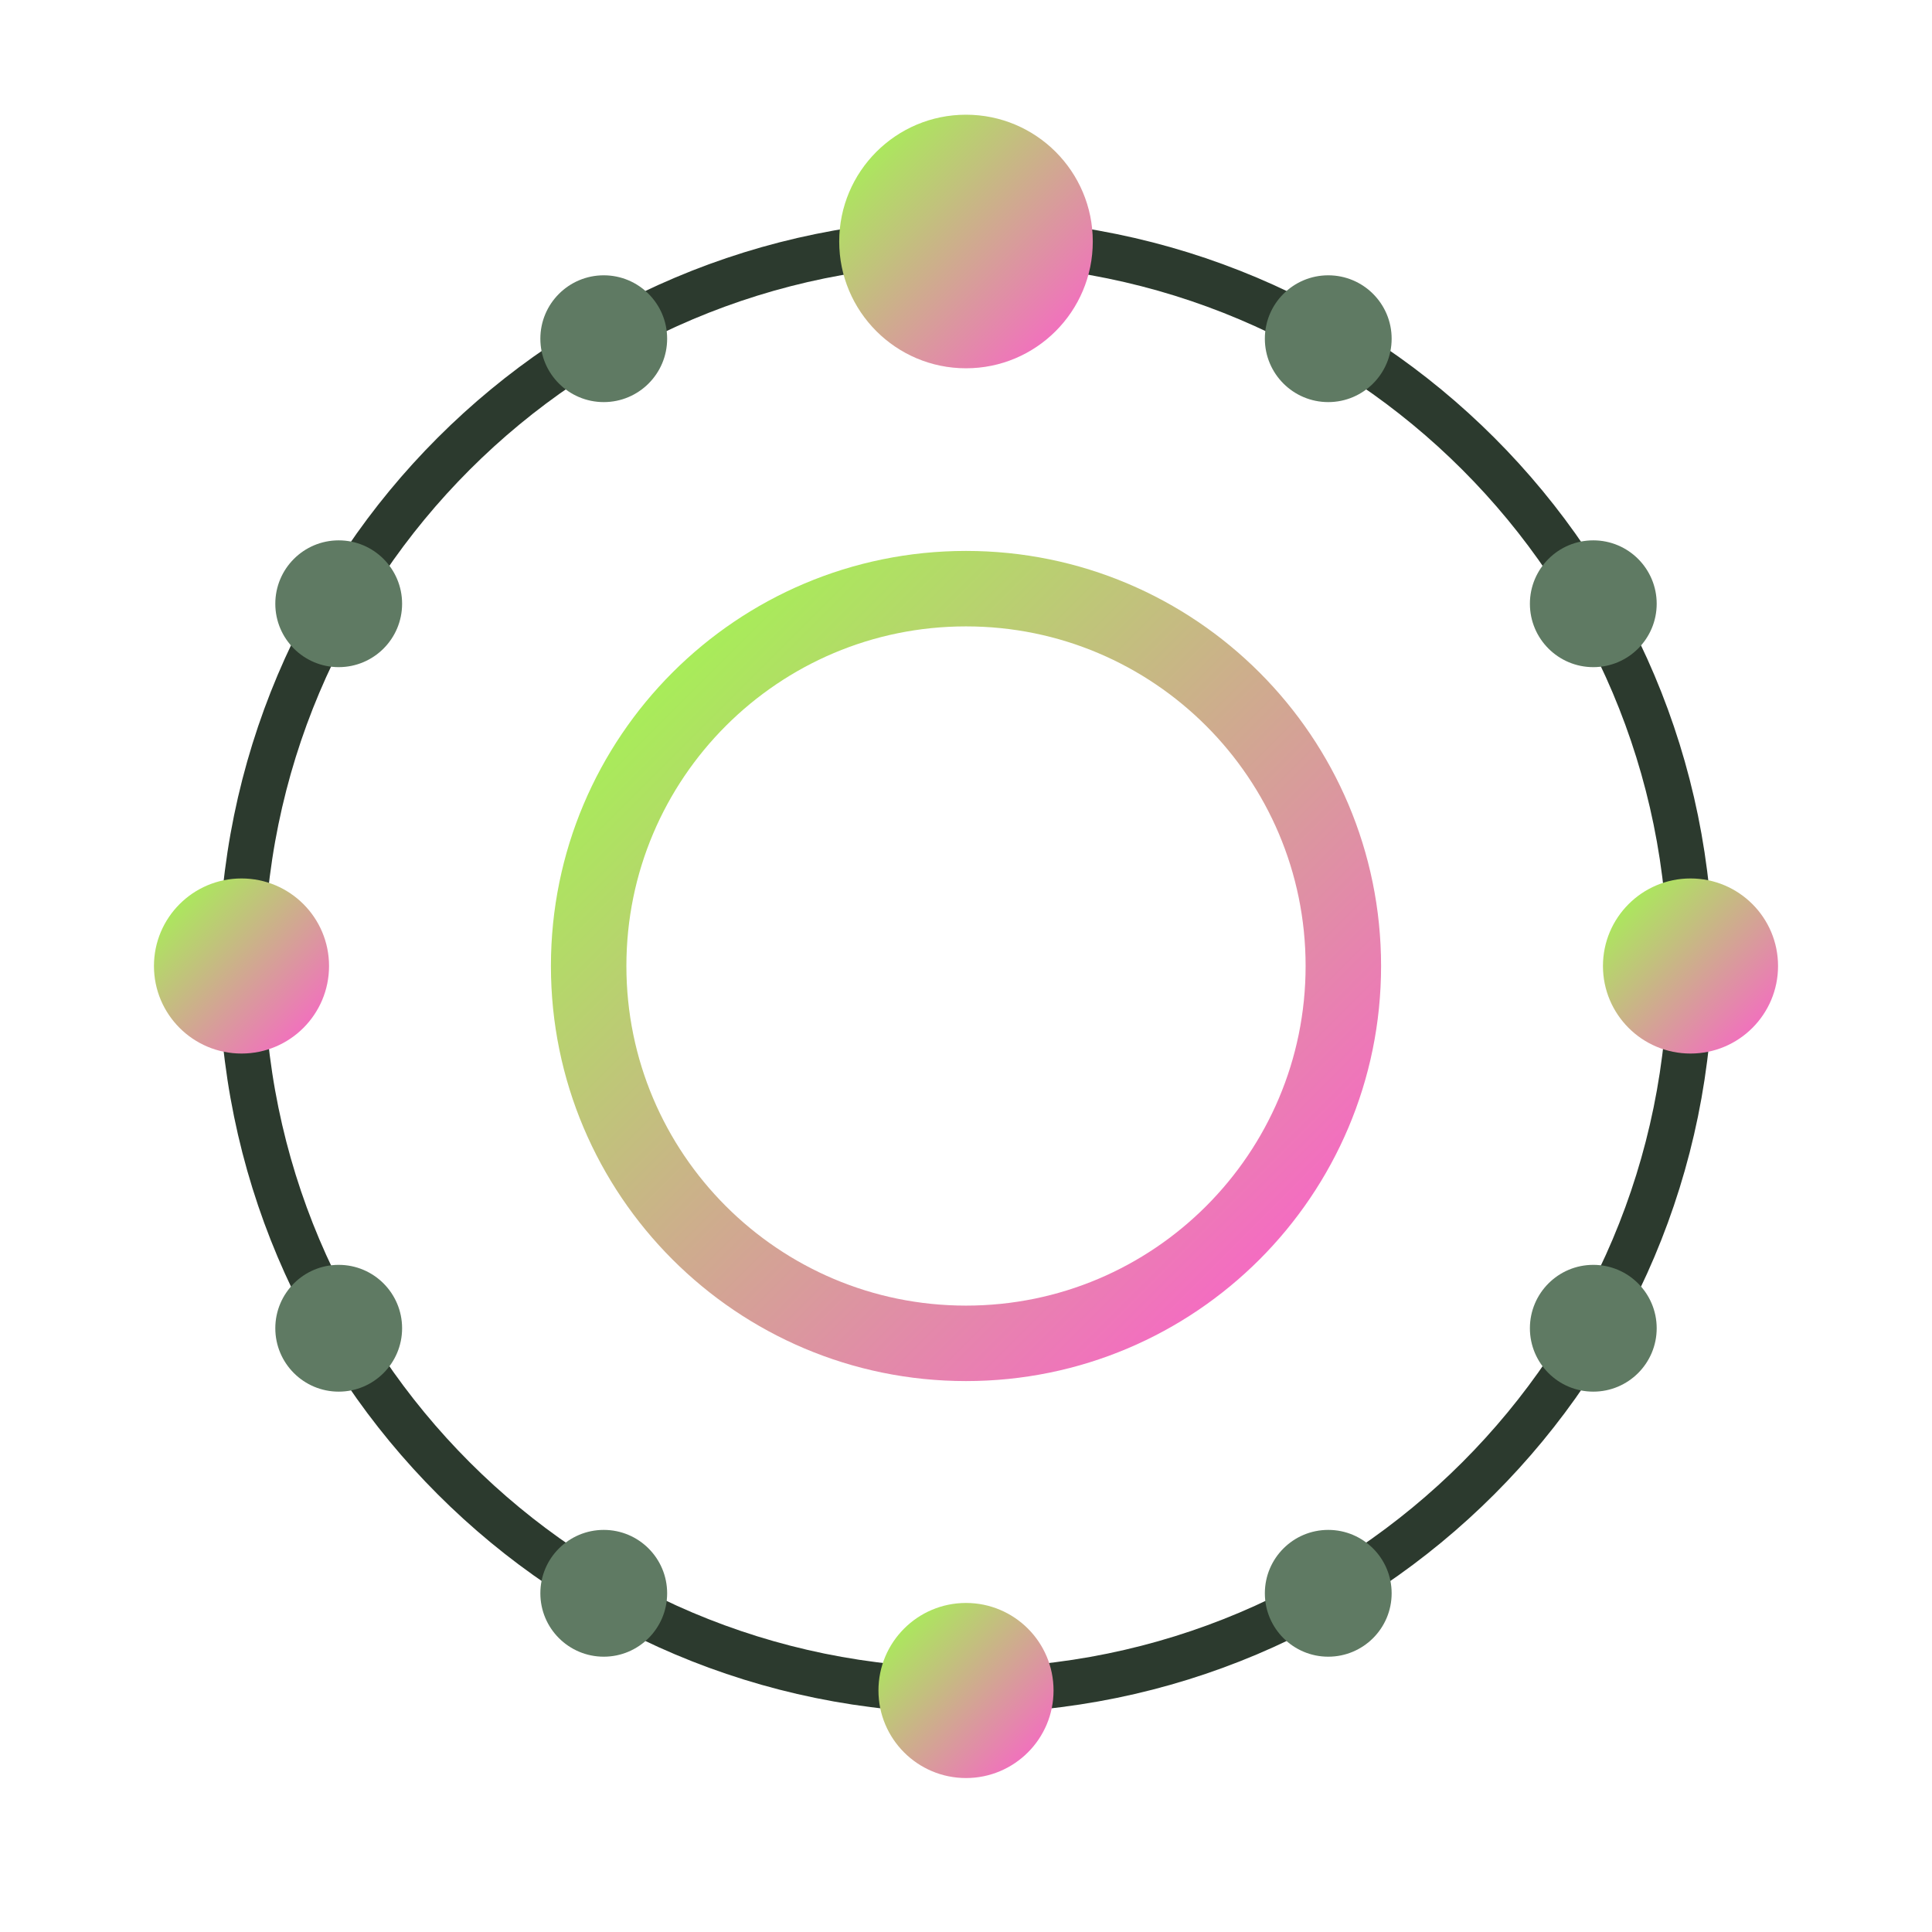
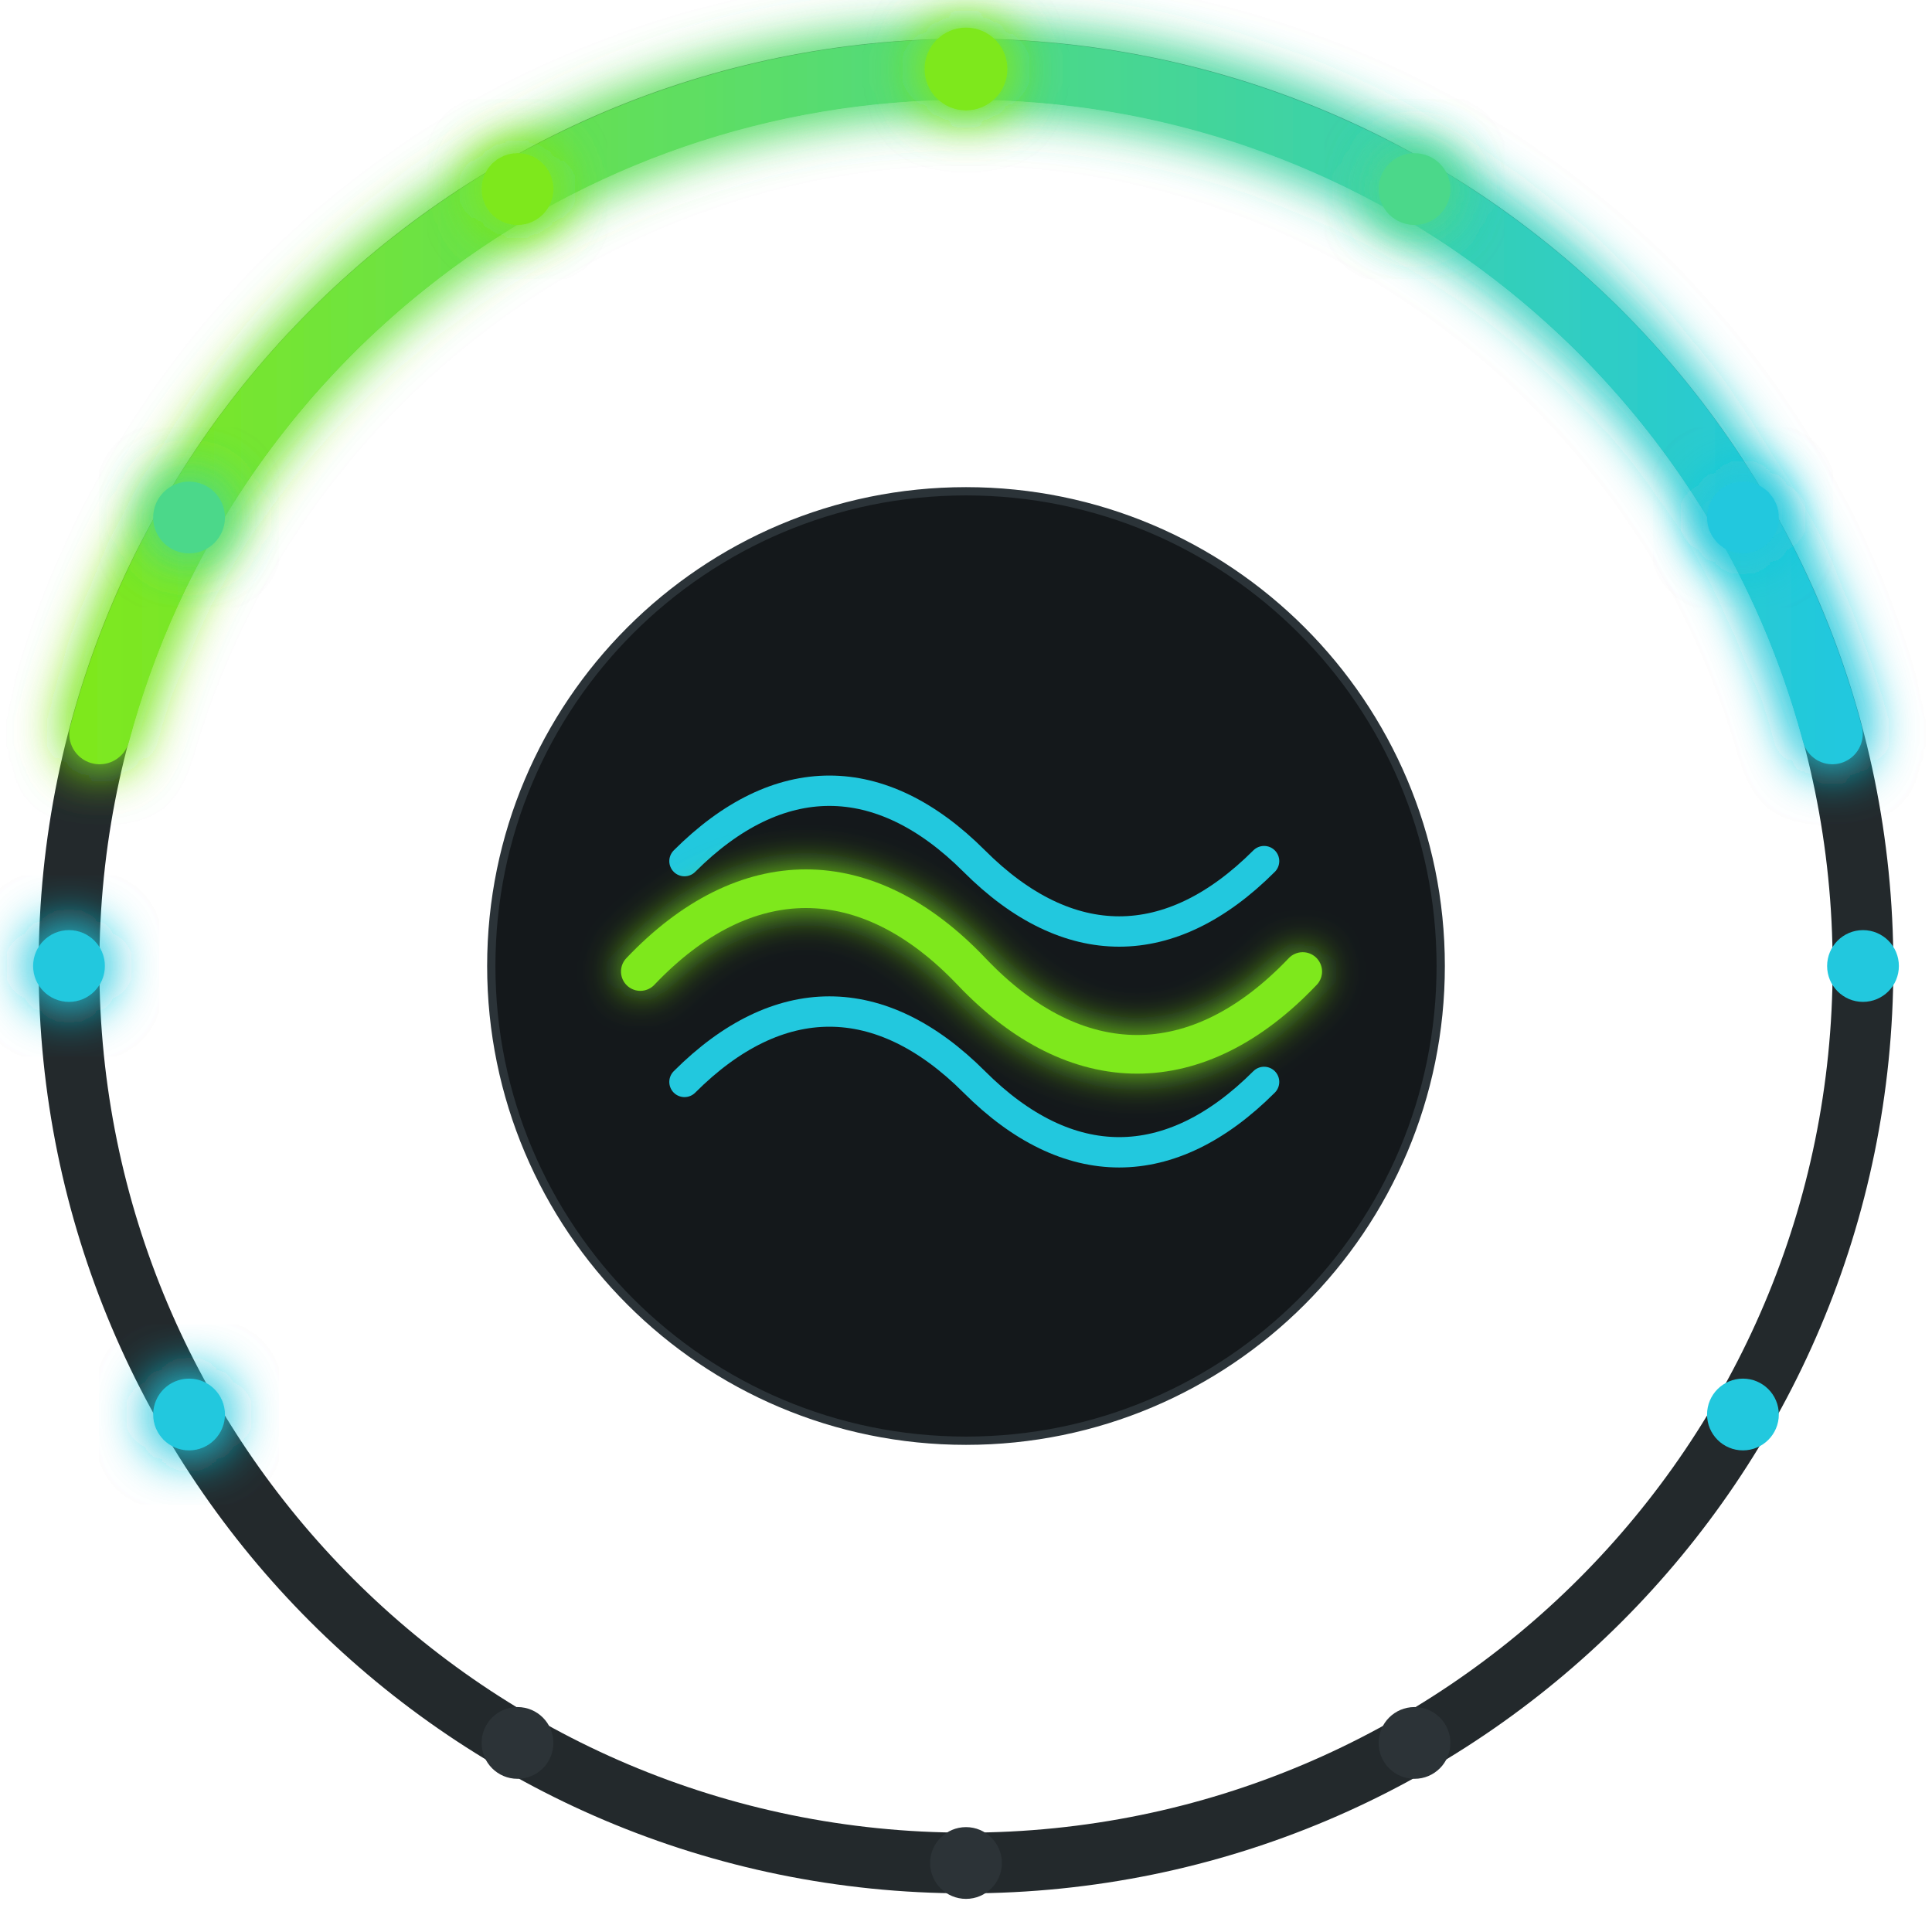
- <svg xmlns="http://www.w3.org/2000/svg" viewBox="0 0 64 64" width="64" height="64" role="img" aria-label="CircleSong">
+ <svg xmlns="http://www.w3.org/2000/svg" viewBox="0 0 700 700" width="700" height="700" role="img" aria-label="CircleSong">
  <defs>
-     <linearGradient id="g" x1="0" y1="0" x2="1" y2="1">
-       <stop offset="0" stop-color="#9dff4a" />
-       <stop offset="1" stop-color="#ff5ad0" />
+     <linearGradient id="arcGrad" x1="0" y1="0" x2="1" y2="0">
+       <stop offset="0" stop-color="#7ee81f" />
+       <stop offset="0.55" stop-color="#4bd88a" />
+       <stop offset="1" stop-color="#22c8de" />
    </linearGradient>
+     <filter id="glow" x="-75%" y="-75%" width="250%" height="250%">
+       <feGaussianBlur stdDeviation="10" result="b" />
+       <feMerge>
+         <feMergeNode in="b" />
+         <feMergeNode in="b" />
+         <feMergeNode in="SourceGraphic" />
+       </feMerge>
+     </filter>
+     <filter id="softGlow" x="-75%" y="-75%" width="250%" height="250%">
+       <feGaussianBlur stdDeviation="7" result="b" />
+       <feMerge>
+         <feMergeNode in="b" />
+         <feMergeNode in="SourceGraphic" />
+       </feMerge>
+     </filter>
  </defs>
-   <circle cx="32" cy="32" r="24" fill="none" stroke="#2c3a2e" stroke-width="1.5" />
-   <circle cx="32.00" cy="8.00" r="4.2" fill="url(#g)" />
-   <circle cx="44.00" cy="11.22" r="2.1" fill="#5f7a63" />
-   <circle cx="52.78" cy="20.00" r="2.1" fill="#5f7a63" />
-   <circle cx="56.00" cy="32.00" r="2.9" fill="url(#g)" />
-   <circle cx="52.78" cy="44.00" r="2.1" fill="#5f7a63" />
-   <circle cx="44.00" cy="52.78" r="2.1" fill="#5f7a63" />
-   <circle cx="32.00" cy="56.00" r="2.9" fill="url(#g)" />
-   <circle cx="20.00" cy="52.78" r="2.1" fill="#5f7a63" />
-   <circle cx="11.22" cy="44.00" r="2.1" fill="#5f7a63" />
-   <circle cx="8.00" cy="32.00" r="2.9" fill="url(#g)" />
-   <circle cx="11.22" cy="20.00" r="2.1" fill="#5f7a63" />
-   <circle cx="20.00" cy="11.22" r="2.1" fill="#5f7a63" />
-   <circle cx="32" cy="32" r="12.5" fill="none" stroke="url(#g)" stroke-width="2.5" />
-   <path d="M32 25.5v13" stroke="url(#g)" stroke-width="2.5" stroke-linecap="round" />
+   <circle cx="350" cy="350" r="325" fill="none" stroke="#23292c" stroke-width="22" />
+   <path d="M 36.1 265.9 A 325 325 0 0 1 663.9 265.9" fill="none" stroke="url(#arcGrad)" stroke-width="22" stroke-linecap="round" filter="url(#glow)" />
+   <circle cx="350.0" cy="25.0" r="15" fill="#7ee81f" filter="url(#glow)" />
+   <circle cx="512.5" cy="68.5" r="13" fill="#4bd88a" filter="url(#glow)" />
+   <circle cx="631.5" cy="187.5" r="13" fill="#22c8de" filter="url(#glow)" />
+   <circle cx="675.0" cy="350.0" r="13" fill="#22c8de" />
+   <circle cx="631.5" cy="512.5" r="13" fill="#22c8de" />
+   <circle cx="512.5" cy="631.5" r="13" fill="#2c3337" />
+   <circle cx="350.0" cy="675.0" r="13" fill="#2c3337" />
+   <circle cx="187.5" cy="631.5" r="13" fill="#2c3337" />
+   <circle cx="68.5" cy="512.5" r="13" fill="#22c8de" filter="url(#glow)" />
+   <circle cx="25.0" cy="350.0" r="13" fill="#22c8de" filter="url(#glow)" />
+   <circle cx="68.5" cy="187.5" r="13" fill="#4bd88a" filter="url(#glow)" />
+   <circle cx="187.5" cy="68.5" r="13" fill="#7ee81f" filter="url(#glow)" />
+   <circle cx="350" cy="350" r="172" fill="#14181b" stroke="#2b3338" stroke-width="3" />
+   <g fill="none" stroke-linecap="round">
+     <path d="M 248 312 c 34,-34 71,-34 105.0,0 s 71,34 105.0,0" stroke="#22c8de" stroke-width="11" />
+     <path d="M 232 352 c 38,-40 82,-40 120.0,0 s 82,40 120.0,0" stroke="#7ee81f" stroke-width="14" filter="url(#softGlow)" />
+     <path d="M 248 392 c 34,-34 71,-34 105.0,0 s 71,34 105.0,0" stroke="#22c8de" stroke-width="11" />
+   </g>
</svg>
